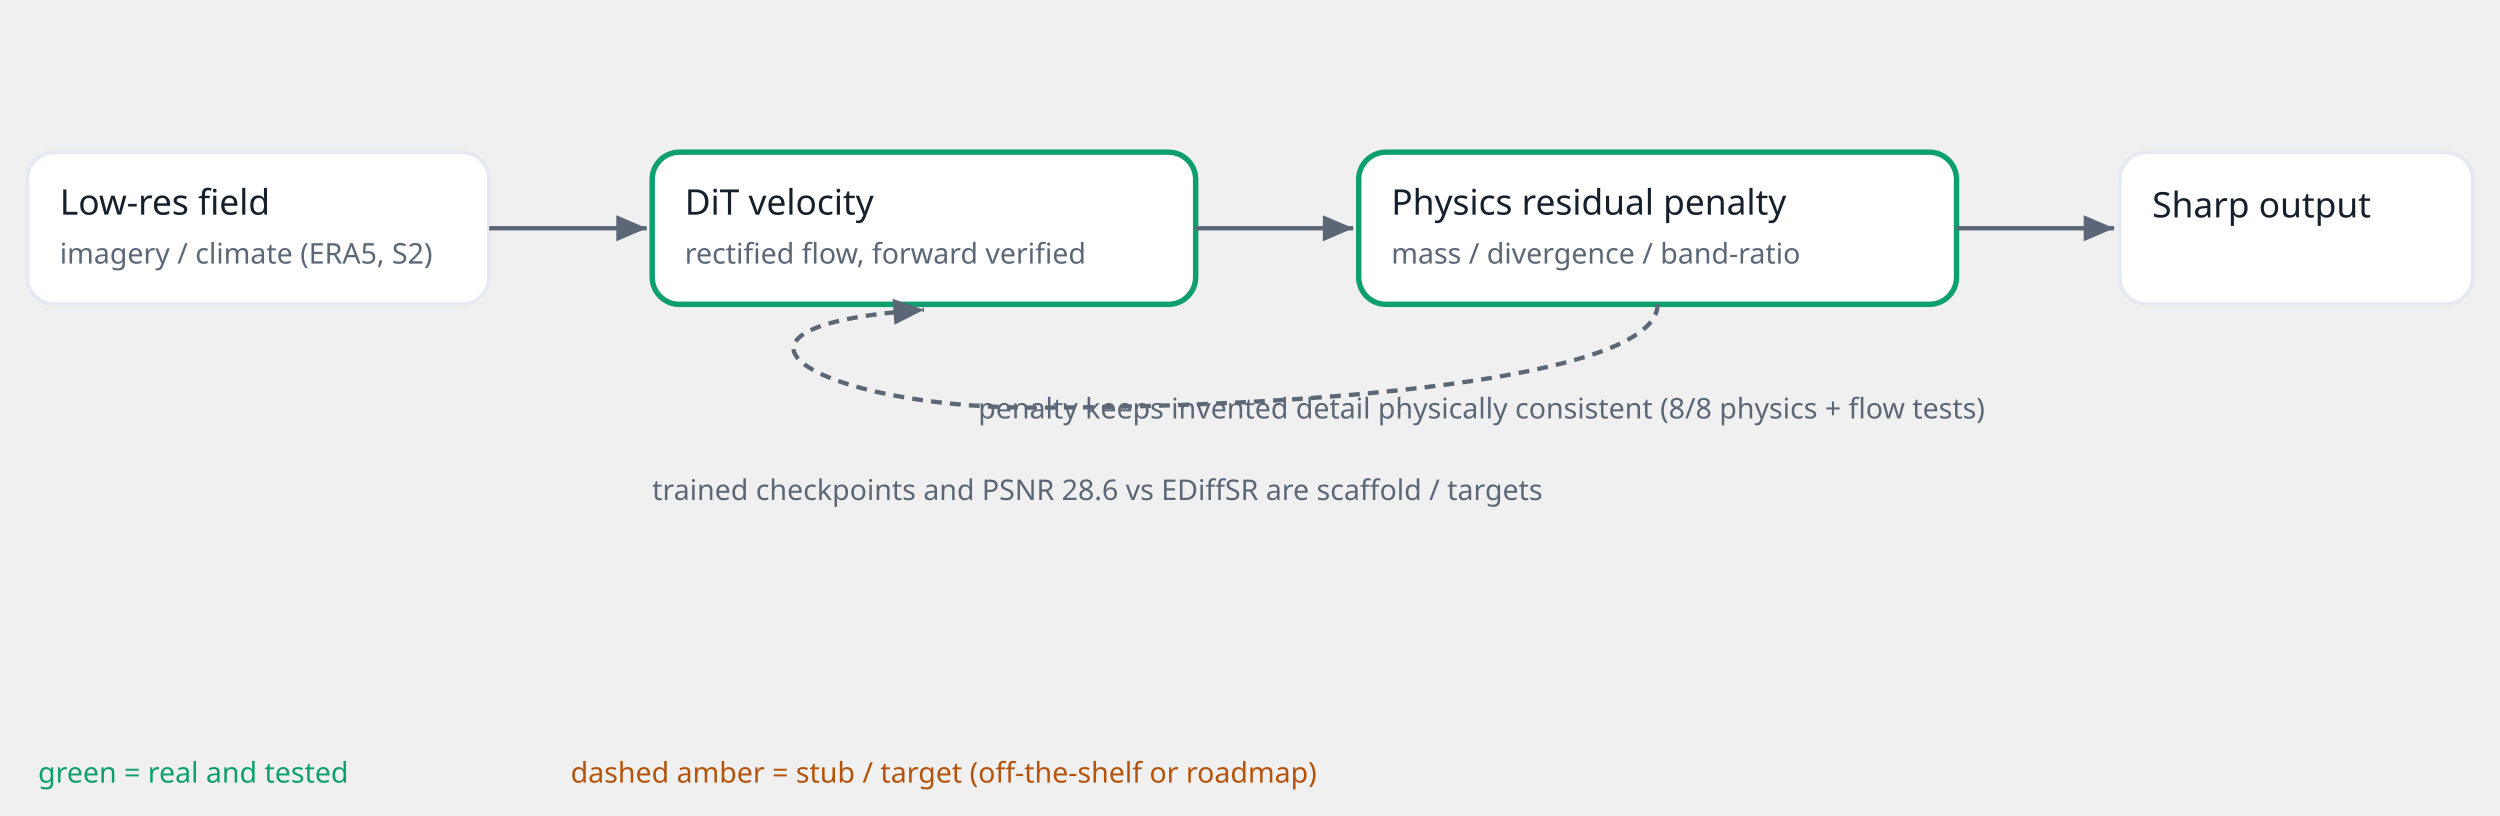
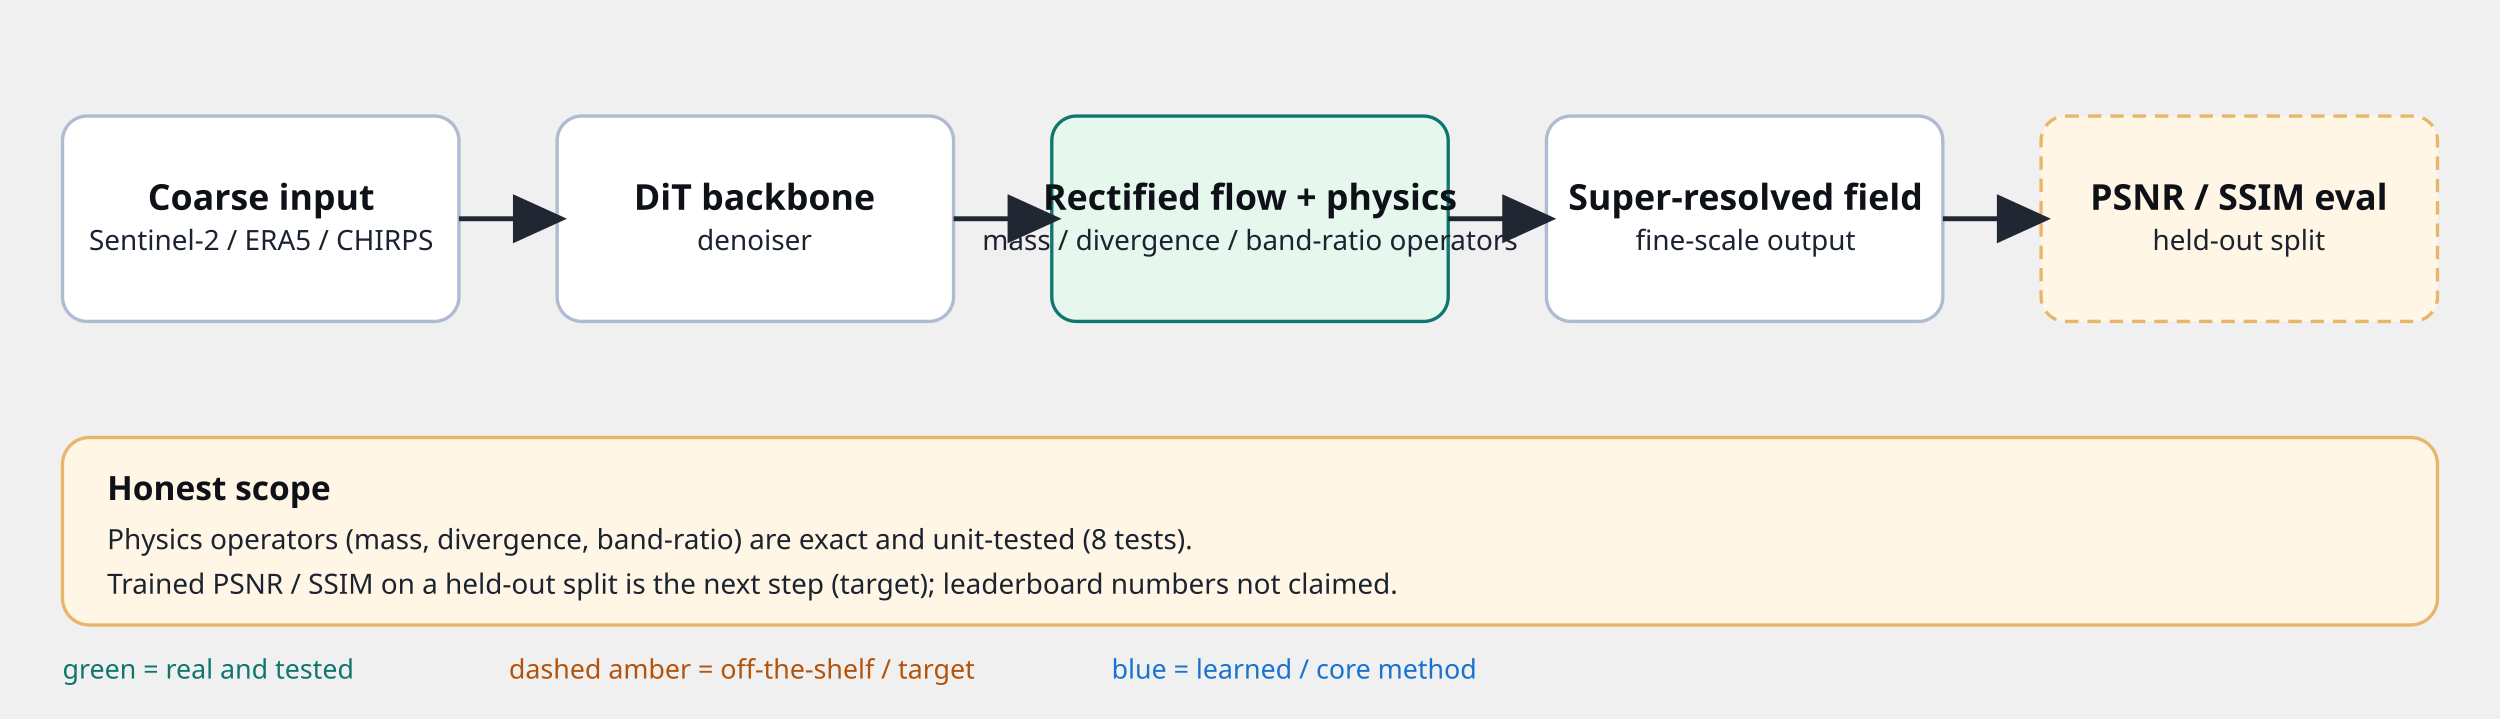
- <svg xmlns="http://www.w3.org/2000/svg" viewBox="0 0 920 300" width="100%" role="img" aria-label="PhysFlow-Earth architecture">
-   <style>
- .b{fill:#fff;stroke:#e6eaf0;stroke-width:1.5}
- .t{font-family:Montserrat,system-ui,sans-serif;font-size:13px;fill:#16202c}
- .s{font-family:'Noto Sans',system-ui,sans-serif;font-size:10.5px;fill:#5b6776}
- .real{stroke:#0e9f6e;stroke-width:2}
- .stub{stroke:#b45309;stroke-dasharray:5 4;stroke-width:2}
- .ar{stroke:#5b6776;stroke-width:1.6;fill:none;marker-end:url(#a)}
- .lg{font-family:'Noto Sans',system-ui,sans-serif;font-size:10.5px}
- </style>
+ <svg xmlns="http://www.w3.org/2000/svg" viewBox="0 0 1120 322" width="100%" role="img" aria-label="PhysFlow-Earth architecture">
  <defs>
-     <marker id="a" markerWidth="9" markerHeight="9" refX="7" refY="3" orient="auto">
-       <path d="M0,0 L7,3 L0,6 Z" fill="#5b6776" />
+     <marker id="ah" markerWidth="12" markerHeight="12" refX="9" refY="5" orient="auto">
+       <path d="M0,0 L11,5 L0,10 z" fill="#202733" />
    </marker>
  </defs>
-   <rect class="b" x="10" y="56" width="170" height="56" rx="10" />
-   <text class="t" x="22" y="79">Low-res field</text>
-   <text class="s" x="22" y="97">imagery / climate (ERA5, S2)</text>
-   <rect class="b real" x="240" y="56" width="200" height="56" rx="10" />
-   <text class="t" x="252" y="79">DiT velocity</text>
-   <text class="s" x="252" y="97">rectified flow, forward verified</text>
-   <rect class="b real" x="500" y="56" width="220" height="56" rx="10" />
-   <text class="t" x="512" y="79">Physics residual penalty</text>
-   <text class="s" x="512" y="97">mass / divergence / band-ratio</text>
-   <rect class="b" x="780" y="56" width="130" height="56" rx="10" />
-   <text class="t" x="792" y="80">Sharp output</text>
-   <path class="ar" d="M180,84 L238,84" />
-   <path class="ar" d="M440,84 L498,84" />
-   <path class="ar" d="M720,84 L778,84" />
-   <path class="ar" d="M610,112 C610,140 480,150 380,150 C300,150 250,120 340,114" style="stroke-dasharray:4 3" />
-   <text class="s" x="360" y="154">penalty keeps invented detail physically consistent (8/8 physics + flow tests)</text>
-   <text class="s" x="240" y="184">trained checkpoints and PSNR 28.6 vs EDiffSR are scaffold / targets</text>
-   <text class="lg" x="14" y="288" fill="#0e9f6e">green = real and tested</text>
-   <text class="lg" x="210" y="288" fill="#b45309">dashed amber = stub / target (off-the-shelf or roadmap)</text>
+   <style>
+ svg text{font-family:'Noto Sans',system-ui,-apple-system,sans-serif;}
+ .box{fill:#fff;stroke:#aebbd0;stroke-width:1.5;}
+ .acc{fill:#eaf3fd;stroke:#1772d0;stroke-width:1.5;}
+ .grn{fill:#e6f7ed;stroke:#0f766e;stroke-width:1.5;}
+ .amb{fill:#fff6e6;stroke:#e7b66a;stroke-width:1.5;stroke-dasharray:6 4;}
+ .lane{fill:#f3f6fc;stroke:#aebbd0;stroke-width:1.5;}
+ .ttl{font-size:16px;font-weight:700;fill:#0e1117;font-family:'Montserrat','Noto Sans',sans-serif;}
+ .sub{font-size:12.5px;font-weight:500;fill:#1b2230;}
+ .ar{stroke:#202733;stroke-width:2.2;fill:none;marker-end:url(#ah);}
+ .lg{font-size:12px;}
+ </style>
+   <rect class="box" x="28" y="52" width="177.6" height="92" rx="11" />
+   <text class="ttl" x="117" y="94" text-anchor="middle">Coarse input</text>
+   <text class="sub" x="117" y="112" text-anchor="middle">Sentinel-2 / ERA5 / CHIRPS</text>
+   <rect class="box" x="249.6" y="52" width="177.6" height="92" rx="11" />
+   <text class="ttl" x="338" y="94" text-anchor="middle">DiT backbone</text>
+   <text class="sub" x="338" y="112" text-anchor="middle">denoiser</text>
+   <rect class="grn" x="471.2" y="52" width="177.6" height="92" rx="11" />
+   <text class="ttl" x="560" y="94" text-anchor="middle">Rectified flow + physics</text>
+   <text class="sub" x="560" y="112" text-anchor="middle">mass / divergence / band-ratio operators</text>
+   <rect class="box" x="692.8" y="52" width="177.6" height="92" rx="11" />
+   <text class="ttl" x="782" y="94" text-anchor="middle">Super-resolved field</text>
+   <text class="sub" x="782" y="112" text-anchor="middle">fine-scale output</text>
+   <rect class="amb" x="914.4" y="52" width="177.6" height="92" rx="11" />
+   <text class="ttl" x="1003" y="94" text-anchor="middle">PSNR / SSIM eval</text>
+   <text class="sub" x="1003" y="112" text-anchor="middle">held-out split</text>
+   <line class="ar" x1="205.6" y1="98.0" x2="249.6" y2="98.0" />
+   <line class="ar" x1="427.2" y1="98.0" x2="471.2" y2="98.0" />
+   <line class="ar" x1="648.8" y1="98.0" x2="692.8" y2="98.0" />
+   <line class="ar" x1="870.4" y1="98.0" x2="914.4" y2="98.0" />
+   <rect x="28" y="196" width="1064" height="84" rx="12" fill="#fff6e6" stroke="#e7b66a" stroke-width="1.5" />
+   <text x="48" y="224" style="font-size:15px;font-weight:700;fill:#0e1117;font-family:Montserrat,sans-serif">Honest scope</text>
+   <text x="48" y="246" class="sub">Physics operators (mass, divergence, band-ratio) are exact and unit-tested (8 tests).</text>
+   <text x="48" y="266" class="sub">Trained PSNR / SSIM on a held-out split is the next step (target); leaderboard numbers not claimed.</text>
+   <text class="lg" x="28" y="304" fill="#0f766e">green = real and tested</text>
+   <text class="lg" x="228" y="304" fill="#b45309">dashed amber = off-the-shelf / target</text>
+   <text class="lg" x="498" y="304" fill="#1772d0">blue = learned / core method</text>
</svg>
